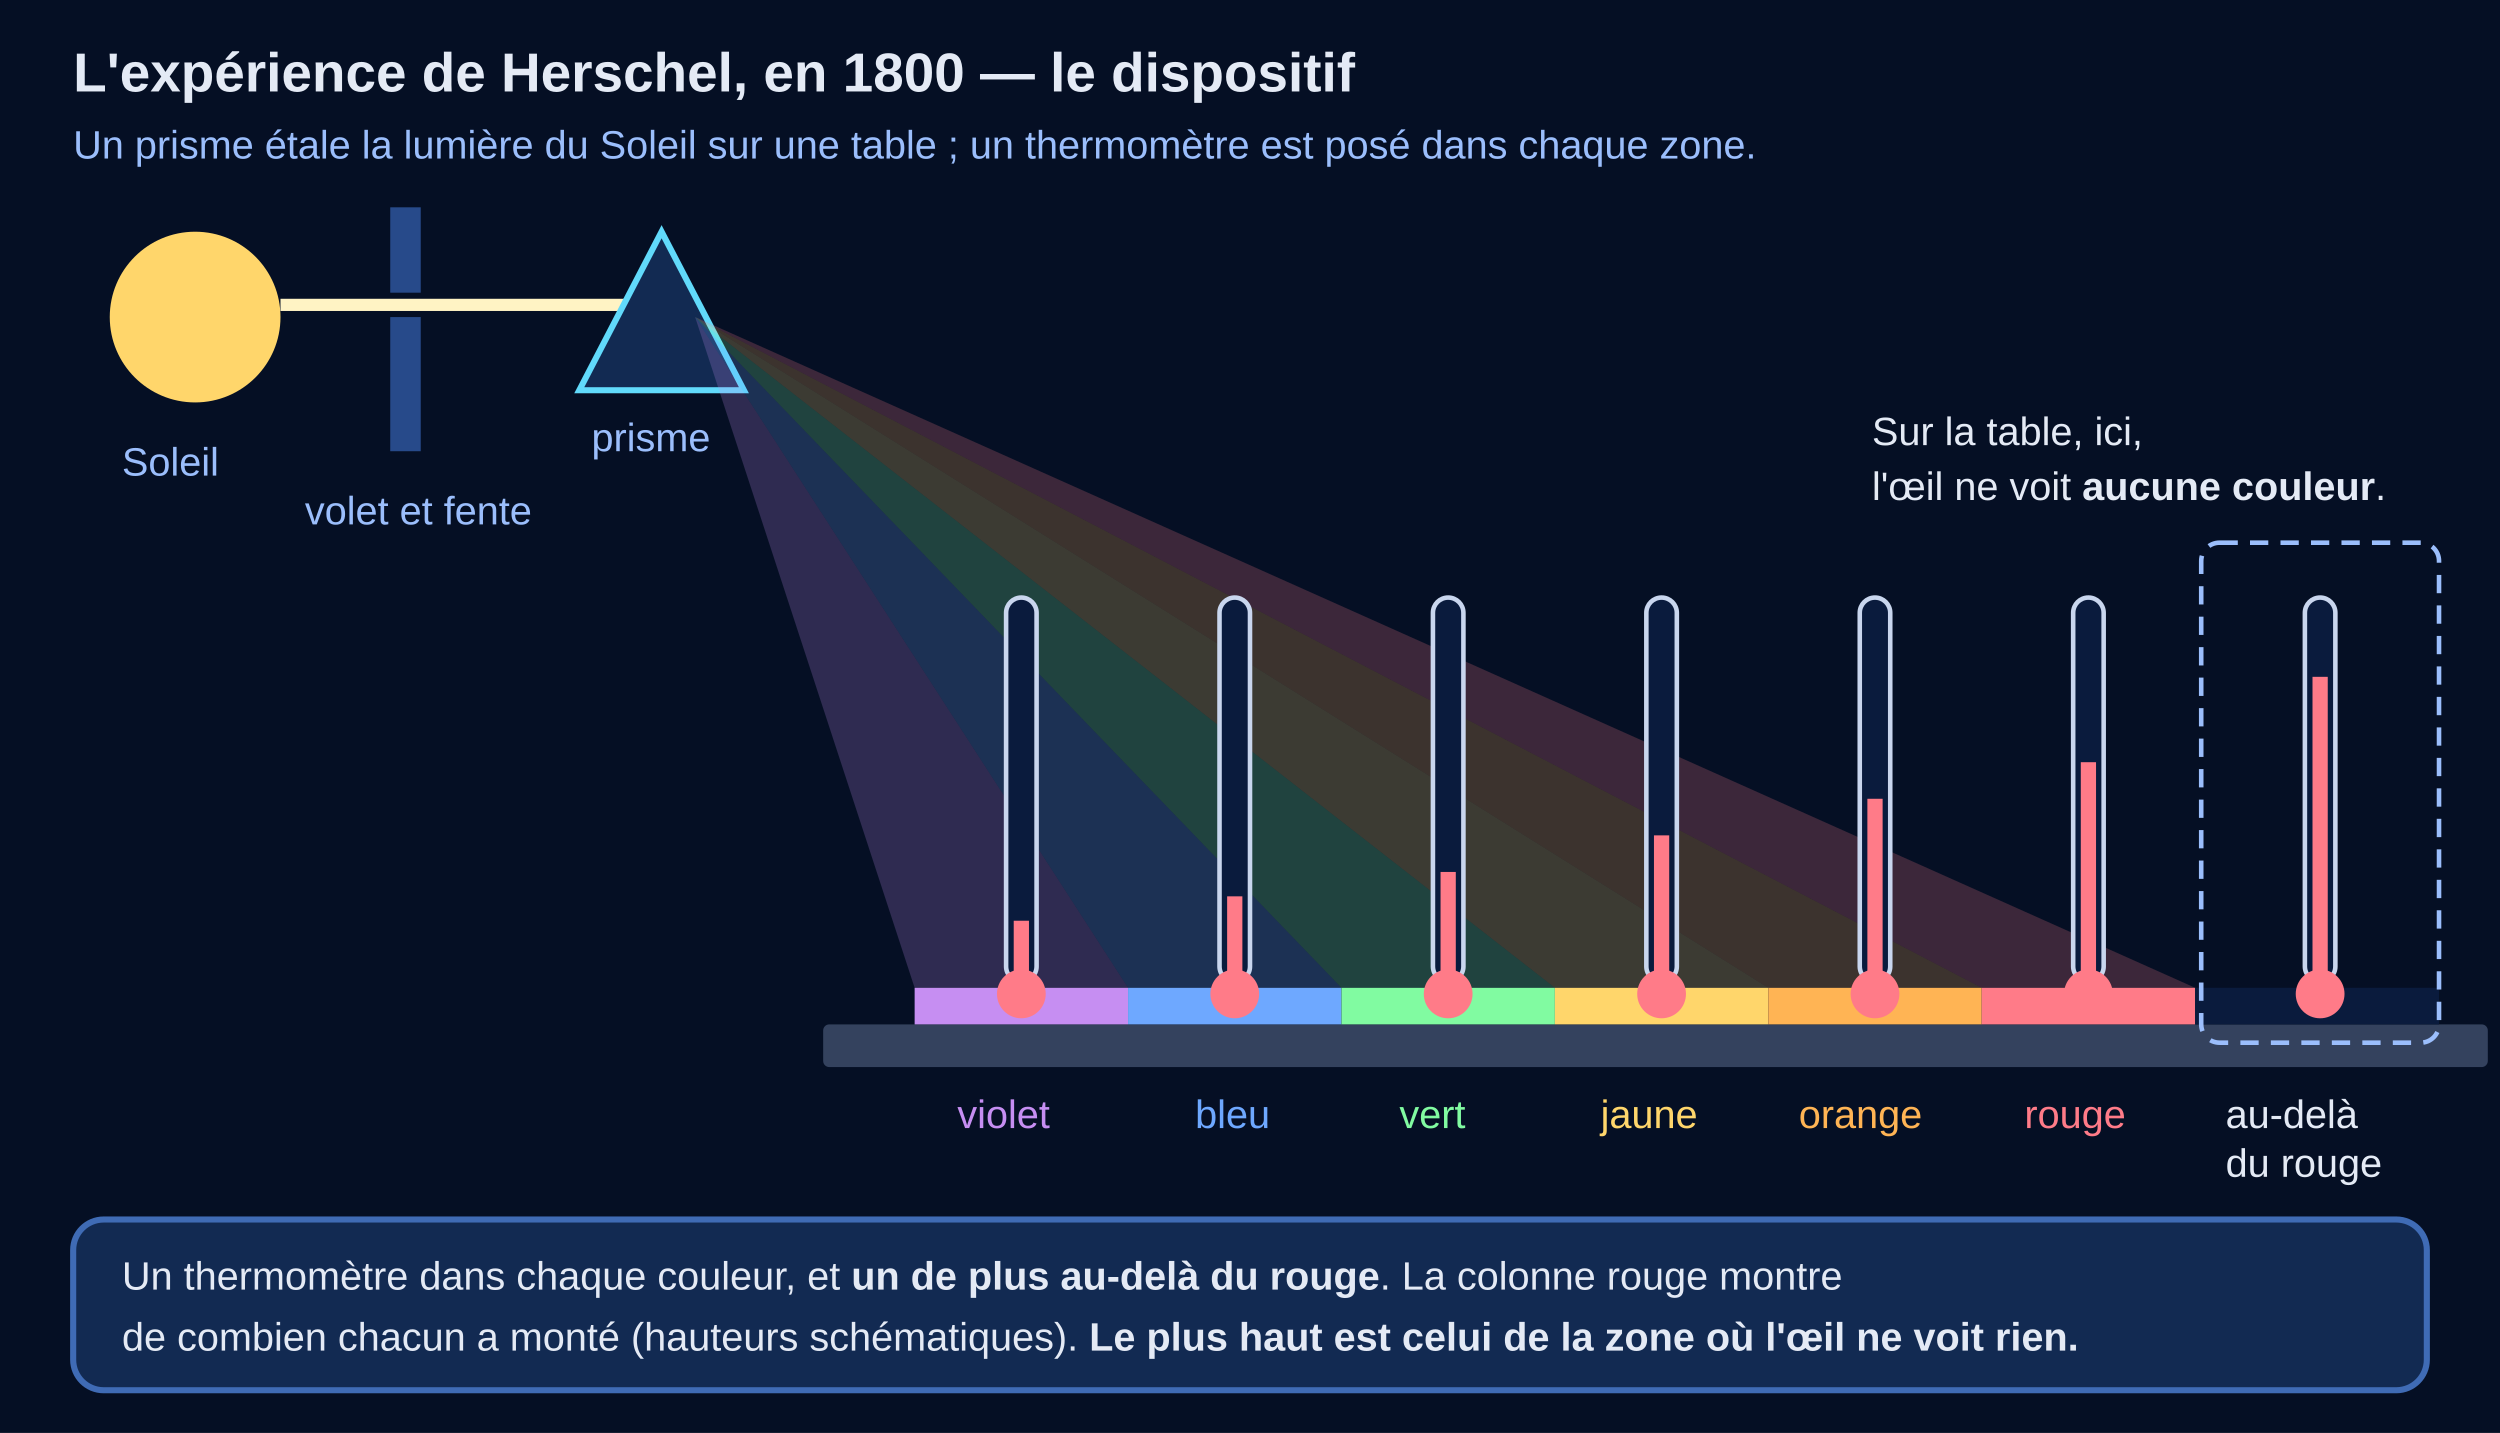
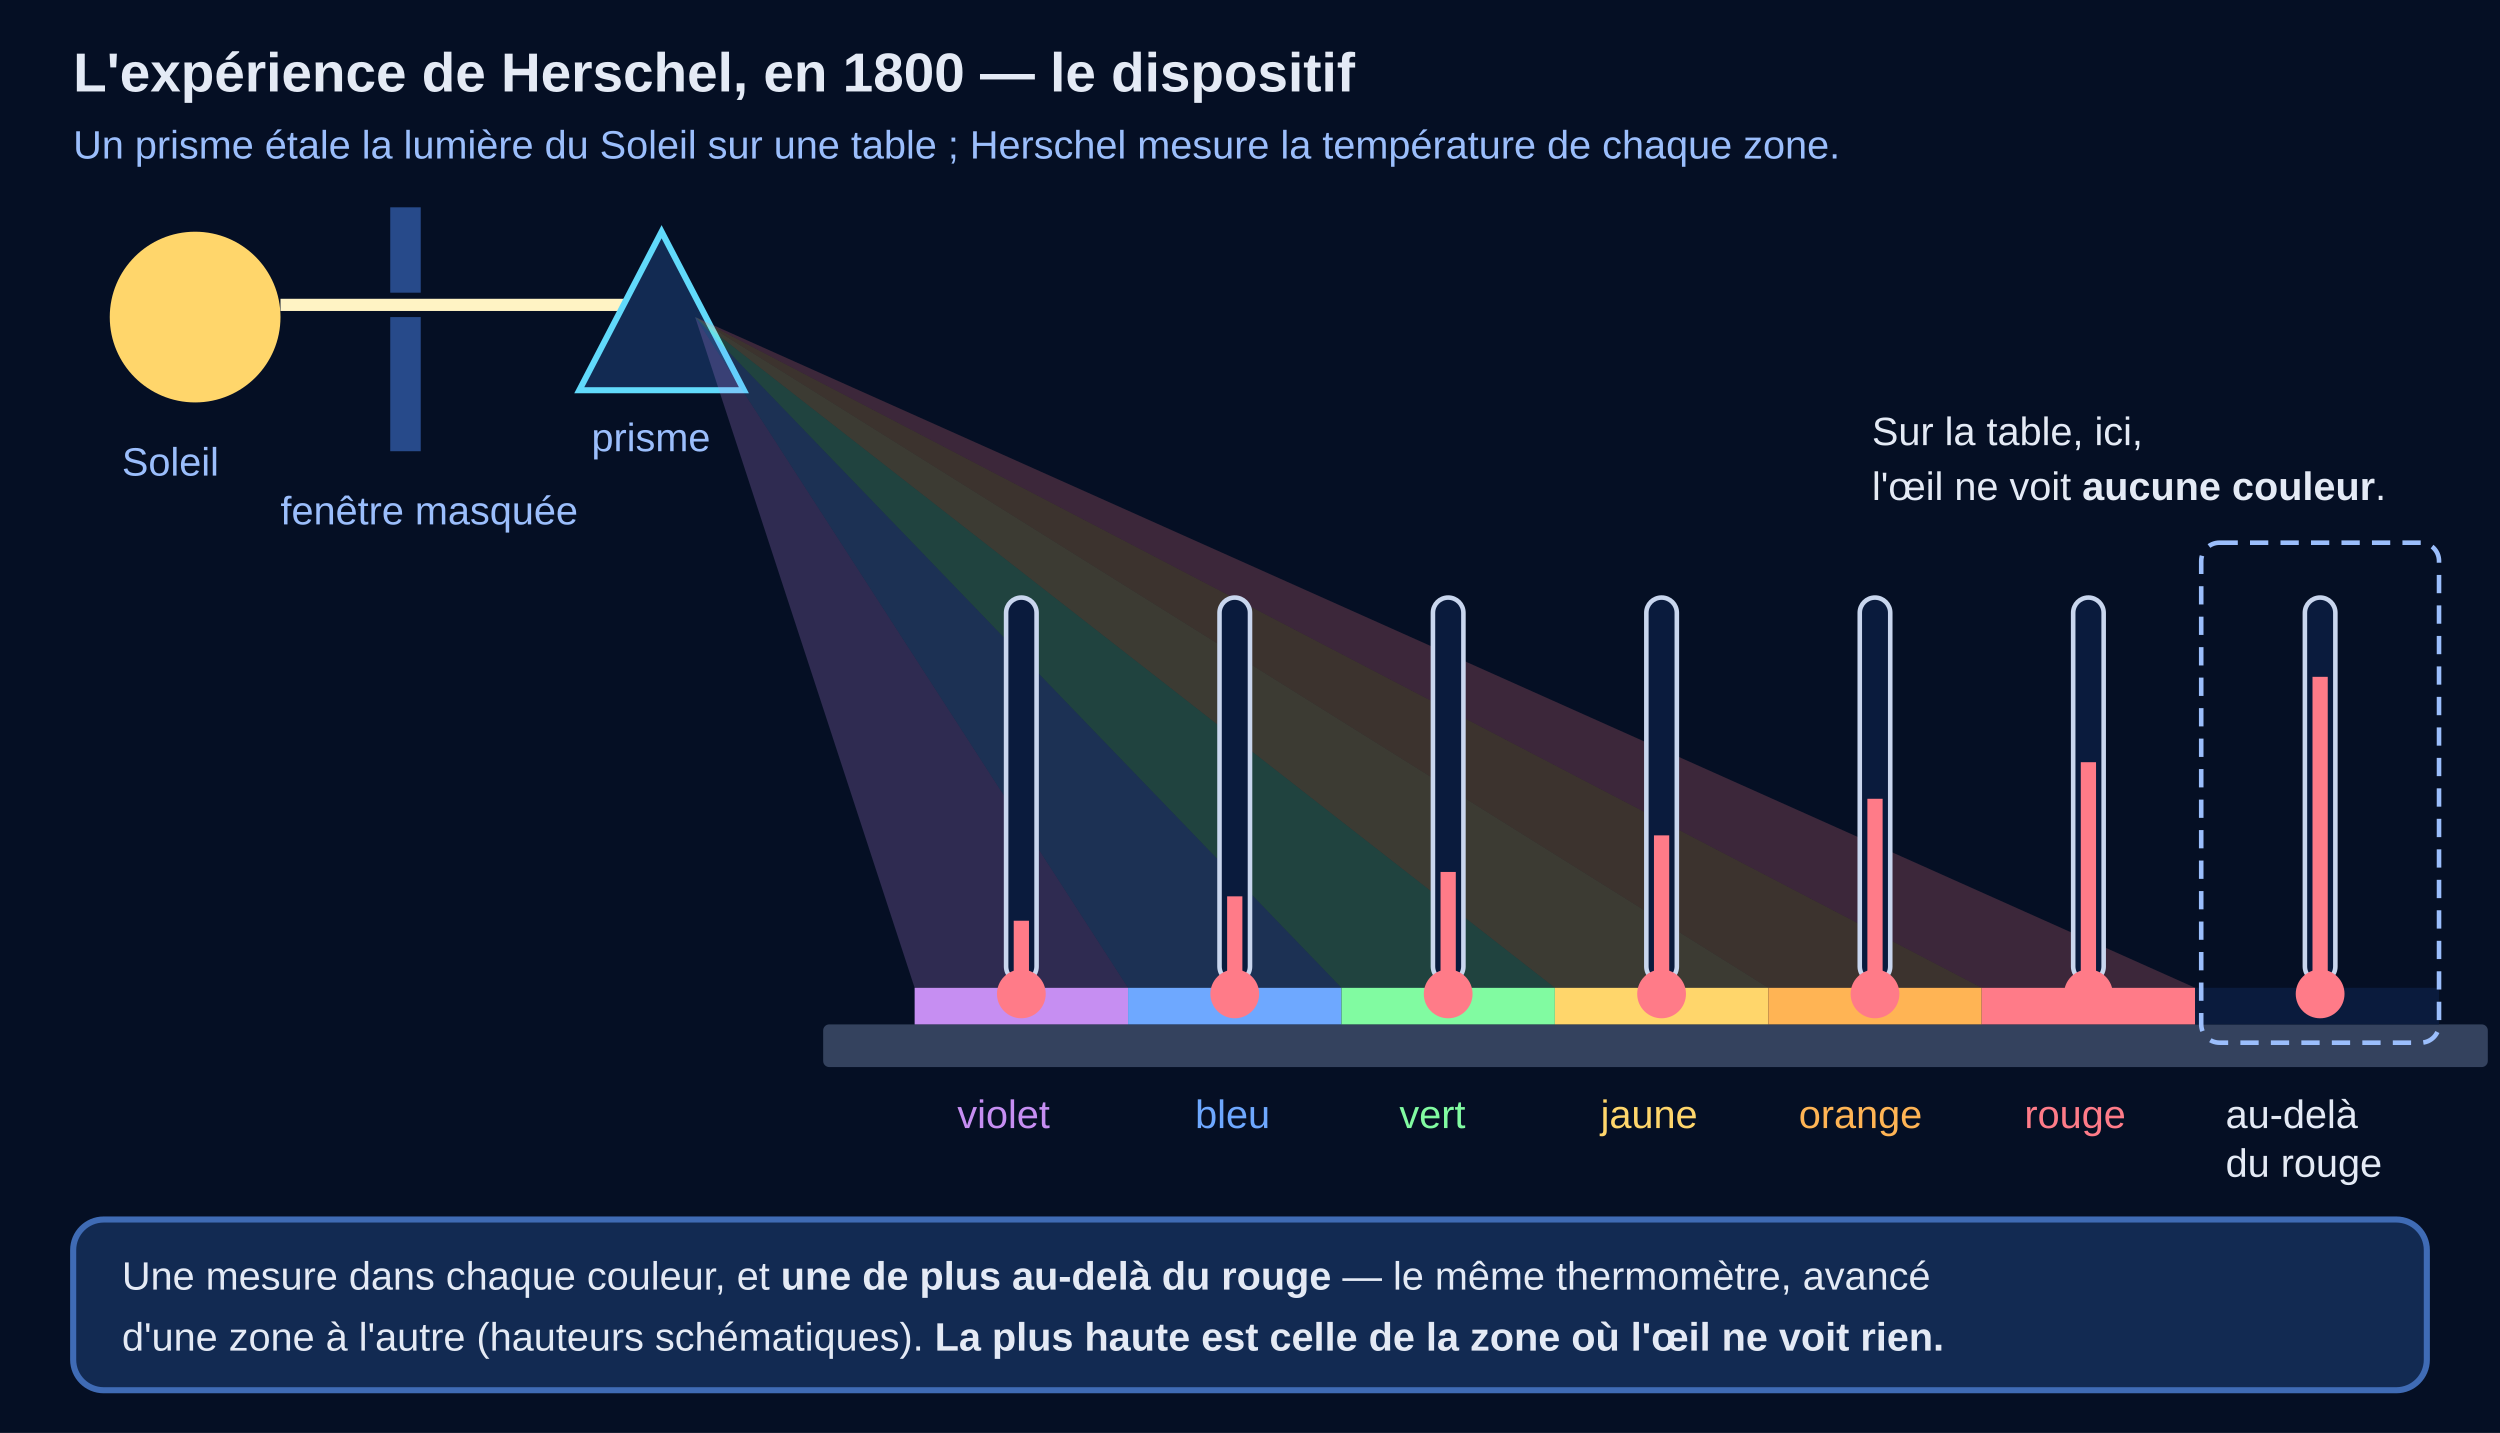
<svg xmlns="http://www.w3.org/2000/svg" viewBox="0 0 820 470" role="img" aria-labelledby="th dh" font-family="Segoe UI, system-ui, -apple-system, Helvetica Neue, Arial, sans-serif">
  <rect width="820" height="470" fill="#050f24" />
  <style>
    text{fill:#e4eaf5;font-size:13px}
    .titre{font-size:18px;font-weight:600}
    .sous{fill:#9bbefc;font-size:13px}
    .nom{fill:#9bbefc;font-size:13px}
    .tube{fill:#0a1b3d;stroke:#c9d6ee;stroke-width:1.5}
    .liquide{fill:#ff7b88}
    .zone{stroke:#9bbefc;stroke-width:1.5;stroke-dasharray:6 4;fill:none}
    .fort{font-weight:600}
    .c-violet{fill:#c68ef2}
    .c-bleu{fill:#6ea8ff}
    .c-vert{fill:#81fba1}
    .c-jaune{fill:#ffd66b}
    .c-orange{fill:#ffb454}
    .c-rouge{fill:#ff7b88}
  </style>
  <text class="titre" x="24" y="30">L'expérience de Herschel, en 1800 — le dispositif</text>
-   <text class="sous" x="24" y="52">Un prisme étale la lumière du Soleil sur une table ; un thermomètre est posé dans chaque zone.</text>
+   <text class="sous" x="24" y="52">Un prisme étale la lumière du Soleil sur une table ; Herschel mesure la température de chaque zone.</text>
  <circle cx="64" cy="104" r="28" fill="#ffd66b" />
  <text class="nom" x="40" y="156">Soleil</text>
  <rect x="128" y="68" width="10" height="28" fill="#274a8a" />
  <rect x="128" y="104" width="10" height="44" fill="#274a8a" />
-   <text class="nom" x="100" y="172">volet et fente</text>
+   <text class="nom" x="92" y="172">fenêtre masquée</text>
  <path d="M 92 100 L 206 100" stroke="#fff3c4" stroke-width="4" fill="none" />
  <path d="M 190 128 L 244 128 L 217 76 Z" fill="#122a52" stroke="#61dafb" stroke-width="2" />
  <text class="nom" x="194" y="148">prisme</text>
  <path d="M 228 104 L 300 324 L 370 324 Z" fill="#c68ef2" fill-opacity="0.22" />
  <path d="M 228 104 L 370 324 L 440 324 Z" fill="#6ea8ff" fill-opacity="0.22" />
  <path d="M 228 104 L 440 324 L 510 324 Z" fill="#81fba1" fill-opacity="0.22" />
  <path d="M 228 104 L 510 324 L 580 324 Z" fill="#ffd66b" fill-opacity="0.22" />
  <path d="M 228 104 L 580 324 L 650 324 Z" fill="#ffb454" fill-opacity="0.22" />
  <path d="M 228 104 L 650 324 L 720 324 Z" fill="#ff7b88" fill-opacity="0.22" />
  <rect x="270" y="336" width="546" height="14" rx="2" fill="#34425e" />
  <rect x="300" y="324" width="70" height="12" fill="#c68ef2" />
  <rect x="370" y="324" width="70" height="12" fill="#6ea8ff" />
  <rect x="440" y="324" width="70" height="12" fill="#81fba1" />
  <rect x="510" y="324" width="70" height="12" fill="#ffd66b" />
  <rect x="580" y="324" width="70" height="12" fill="#ffb454" />
  <rect x="650" y="324" width="70" height="12" fill="#ff7b88" />
  <rect x="720" y="324" width="80" height="12" fill="#0a1b3d" />
  <rect class="zone" x="722" y="178" width="78" height="164" rx="6" />
  <text x="614" y="146">Sur la table, ici,</text>
  <text x="614" y="164">l'œil ne voit <tspan class="fort">aucune couleur</tspan>.</text>
  <rect class="tube" x="330" y="196" width="10" height="126" rx="5" />
  <rect class="liquide" x="332.5" y="302" width="5" height="20" />
  <circle class="liquide" cx="335" cy="326" r="8" />
  <rect class="tube" x="400" y="196" width="10" height="126" rx="5" />
  <rect class="liquide" x="402.5" y="294" width="5" height="28" />
  <circle class="liquide" cx="405" cy="326" r="8" />
  <rect class="tube" x="470" y="196" width="10" height="126" rx="5" />
  <rect class="liquide" x="472.5" y="286" width="5" height="36" />
  <circle class="liquide" cx="475" cy="326" r="8" />
  <rect class="tube" x="540" y="196" width="10" height="126" rx="5" />
  <rect class="liquide" x="542.5" y="274" width="5" height="48" />
  <circle class="liquide" cx="545" cy="326" r="8" />
  <rect class="tube" x="610" y="196" width="10" height="126" rx="5" />
  <rect class="liquide" x="612.5" y="262" width="5" height="60" />
  <circle class="liquide" cx="615" cy="326" r="8" />
  <rect class="tube" x="680" y="196" width="10" height="126" rx="5" />
  <rect class="liquide" x="682.5" y="250" width="5" height="72" />
  <circle class="liquide" cx="685" cy="326" r="8" />
  <rect class="tube" x="756" y="196" width="10" height="126" rx="5" />
  <rect class="liquide" x="758.5" y="222" width="5" height="100" />
  <circle class="liquide" cx="761" cy="326" r="8" />
  <text x="314" y="370" class="c-violet">violet</text>
  <text x="392" y="370" class="c-bleu">bleu</text>
  <text x="459" y="370" class="c-vert">vert</text>
  <text x="525" y="370" class="c-jaune">jaune</text>
  <text x="590" y="370" class="c-orange">orange</text>
  <text x="664" y="370" class="c-rouge">rouge</text>
  <text x="730" y="370">au-delà</text>
  <text x="730" y="386">du rouge</text>
  <rect x="24" y="400" width="772" height="56" rx="10" fill="#122a52" stroke="#3f6bb5" stroke-width="2" />
-   <text x="40" y="423">Un thermomètre dans chaque couleur, et <tspan class="fort">un de plus au-delà du rouge</tspan>. La colonne rouge montre</text>
-   <text x="40" y="443">de combien chacun a monté (hauteurs schématiques). <tspan class="fort">Le plus haut est celui de la zone où l'œil ne voit rien.</tspan>
+   <text x="40" y="423">Une mesure dans chaque couleur, et <tspan class="fort">une de plus au-delà du rouge</tspan> — le même thermomètre, avancé</text>
+   <text x="40" y="443">d'une zone à l'autre (hauteurs schématiques). <tspan class="fort">La plus haute est celle de la zone où l'œil ne voit rien.</tspan>
  </text>
</svg>
